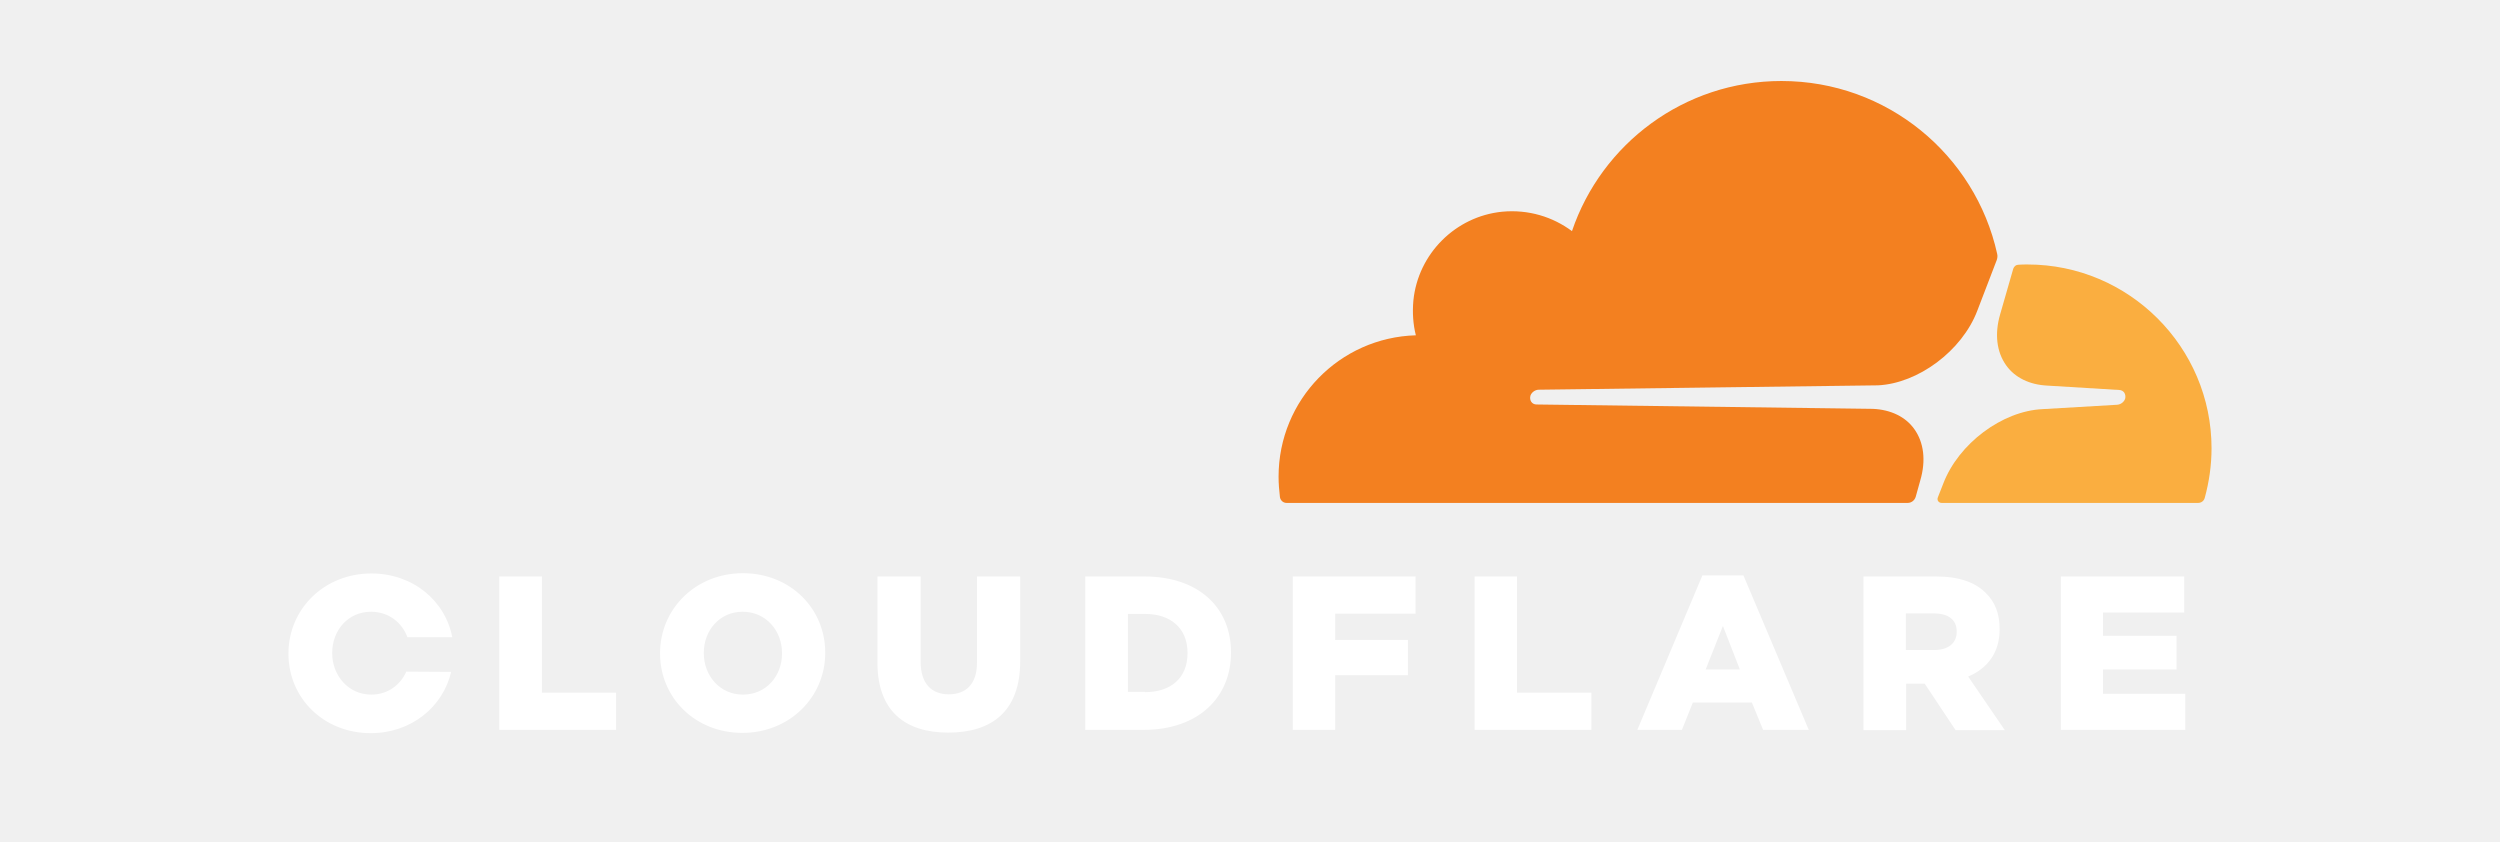
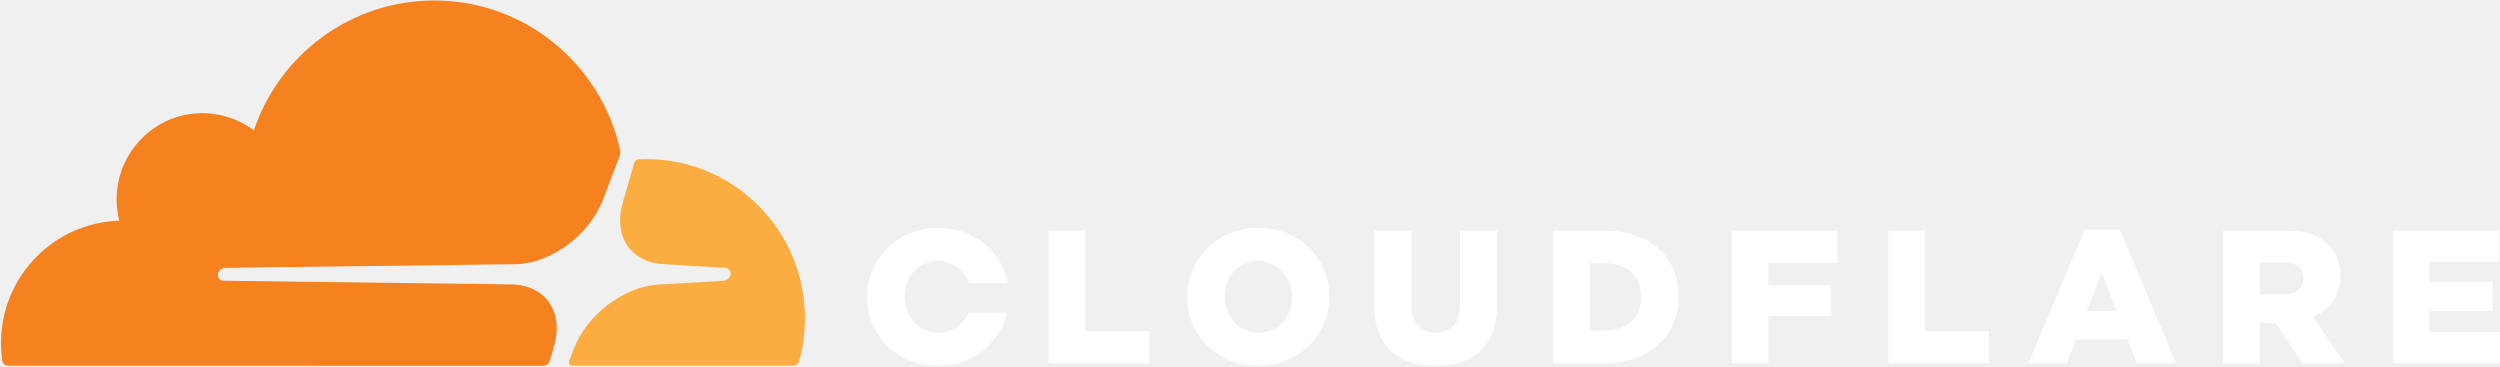
- <svg xmlns="http://www.w3.org/2000/svg" width="190" viewBox="-105.495 -29.625 914.29 307.75">
-   <g fill="none">
-     <path fill="#fff" d="M77.1 181.2h15.6v42.5h27.1v13.6H77.1zm58.8 28.2v-.2c0-16.1 13-29.2 30.3-29.2s30.1 12.9 30.1 29v.2c0 16.1-13 29.2-30.3 29.2s-30.1-12.9-30.1-29zm44.6 0v-.2c0-8.1-5.8-15.1-14.4-15.1-8.5 0-14.2 6.9-14.2 15v.2c0 8.1 5.8 15.1 14.3 15.1 8.6 0 14.3-6.9 14.3-15zm34.9 3.3v-31.5h15.8v31.2c0 8.1 4.1 11.9 10.3 11.9 6.2 0 10.3-3.7 10.3-11.5v-31.6h15.8v31.1c0 18.1-10.3 26-26.3 26-15.9 0-25.9-8-25.9-25.6zm76-31.5H313c20 0 31.7 11.5 31.7 27.7v.2c0 16.2-11.8 28.2-32 28.2h-21.3zm21.9 42.3c9.3 0 15.5-5.1 15.5-14.2v-.2c0-9-6.2-14.2-15.5-14.2H307v28.5h6.3zm54-42.3h44.9v13.6h-29.4v9.6h26.6v12.9h-26.6v20h-15.5zm66.5 0h15.5v42.5h27.2v13.6h-42.7zm83.3-.4h15l23.9 56.5h-16.7l-4.1-10h-21.6l-4 10h-16.3zm13.7 34.4l-6.2-15.9-6.3 15.9zm45.2-34h26.5c8.6 0 14.5 2.2 18.3 6.1 3.3 3.2 5 7.5 5 13.1v.2c0 8.6-4.6 14.3-11.5 17.2l13.4 19.6h-18l-11.3-17h-6.8v17H576zm25.8 26.9c5.3 0 8.3-2.6 8.3-6.6v-.2c0-4.4-3.2-6.6-8.4-6.6h-10.2v13.4zm46.4-26.9h45.1v13.2h-29.7v8.5h26.9v12.3h-26.9v8.9h30.1v13.2h-45.5zM43.1 216c-2.2 4.9-6.8 8.4-12.8 8.4-8.5 0-14.3-7.1-14.3-15.1v-.2c0-8.1 5.7-15 14.2-15 6.4 0 11.3 3.9 13.3 9.3h16.4c-2.6-13.4-14.4-23.3-29.6-23.3C13 180.1 0 193.2 0 209.3v.2c0 16.1 12.8 29 30.1 29 14.8 0 26.4-9.6 29.4-22.4z" />
-     <path d="M674.9 91.8L632 67.2l-7.4-3.2-175.5 1.2v89.1h225.8z" fill="none" />
-     <path fill="#F38020" d="M596.8 146c2.1-7.2 1.3-13.8-2.2-18.7-3.2-4.5-8.6-7.1-15.1-7.4l-123.1-1.6c-.8 0-1.5-.4-1.9-1-.4-.6-.5-1.4-.3-2.2.4-1.2 1.6-2.1 2.9-2.2l124.2-1.6c14.7-.7 30.7-12.6 36.3-27.2l7.1-18.5c.3-.8.4-1.6.2-2.4C616.9 27 584.6 0 546 0c-35.6 0-65.8 23-76.6 54.9-7-5.2-15.9-8-25.5-7.1-17.1 1.7-30.8 15.4-32.5 32.5-.4 4.4-.1 8.7.9 12.7-27.9.8-50.2 23.6-50.2 51.7 0 2.5.2 5 .5 7.5.2 1.2 1.2 2.1 2.4 2.1h227.2c1.3 0 2.5-.9 2.9-2.2z" />
-     <path fill="#FAAE40" d="M636 67.1c-1.1 0-2.3 0-3.4.1-.8 0-1.5.6-1.8 1.4L626 85.3c-2.1 7.2-1.3 13.8 2.2 18.7 3.2 4.5 8.6 7.1 15.1 7.4l26.2 1.6c.8 0 1.5.4 1.9 1 .4.6.5 1.5.3 2.2-.4 1.2-1.6 2.1-2.9 2.2l-27.3 1.6c-14.8.7-30.7 12.6-36.3 27.2l-2 5.1c-.4 1 .3 2 1.4 2h93.8c1.1 0 2.1-.7 2.4-1.8 1.6-5.8 2.5-11.9 2.5-18.2 0-37-30.2-67.2-67.3-67.2" />
+ <svg xmlns="http://www.w3.org/2000/svg" width="231.979" height="34.02" viewBox="0 2.97 231.979 34.02" fill="none">
+   <g clip-path="url(#clip0_1234_394)">
+     <path d="M51.027 36.435L51.405 35.105C51.864 33.532 51.693 32.067 50.928 31C50.226 30.014 49.056 29.436 47.634 29.363L20.727 29.02C20.547 29.011 20.394 28.929 20.304 28.794C20.214 28.658 20.187 28.477 20.25 28.305C20.34 28.043 20.601 27.835 20.871 27.826L48.021 27.483C51.243 27.338 54.726 24.707 55.95 21.506L57.497 17.436C57.542 17.328 57.56 17.21 57.56 17.093C57.56 17.029 57.551 16.966 57.542 16.903C55.797 8.955 48.732 3.014 40.3 3.014C32.525 3.014 25.919 8.059 23.553 15.067C22.023 13.919 20.07 13.304 17.964 13.512C14.229 13.883 11.233 16.903 10.864 20.655C10.765 21.632 10.846 22.563 11.071 23.45C4.978 23.631 0.092 28.649 0.092 34.807C0.092 35.368 0.137 35.91 0.209 36.453C0.245 36.715 0.47 36.905 0.731 36.905L50.397 36.914C50.406 36.914 50.406 36.914 50.415 36.914C50.694 36.905 50.946 36.715 51.027 36.435Z" fill="#F6821F" />
+     <path d="M59.99 17.736C59.739 17.736 59.495 17.745 59.244 17.754C59.199 17.754 59.163 17.763 59.127 17.782C59.001 17.827 58.893 17.935 58.857 18.071L57.795 21.742C57.336 23.316 57.507 24.78 58.272 25.847C58.974 26.833 60.144 27.412 61.565 27.484L67.298 27.828C67.469 27.837 67.613 27.918 67.703 28.054C67.802 28.189 67.82 28.37 67.766 28.542C67.676 28.804 67.415 29.012 67.145 29.021L61.187 29.365C57.957 29.519 54.465 32.141 53.241 35.342L52.809 36.472C52.728 36.68 52.881 36.897 53.088 36.906C53.097 36.906 53.097 36.906 53.106 36.906H73.615C73.858 36.906 74.074 36.743 74.146 36.508C74.506 35.233 74.695 33.895 74.695 32.503C74.695 24.355 68.108 17.736 59.99 17.736Z" fill="#FBAD41" />
+     <path d="M97.309 24.363H100.701V33.686H106.641V36.67H97.309V24.363Z" fill="white" />
+     <path d="M110.16 30.55V30.513C110.16 26.978 112.995 24.111 116.774 24.111C120.555 24.111 123.353 26.942 123.353 30.477V30.513C123.353 34.049 120.519 36.916 116.739 36.916C112.959 36.916 110.16 34.085 110.16 30.55ZM119.888 30.55V30.513C119.888 28.741 118.611 27.186 116.739 27.186C114.885 27.186 113.643 28.696 113.643 30.477V30.513C113.643 32.286 114.921 33.841 116.774 33.841C118.647 33.841 119.888 32.331 119.888 30.55Z" fill="white" />
+     <path d="M127.51 31.272V24.363H130.956V31.208C130.956 32.981 131.847 33.831 133.215 33.831C134.582 33.831 135.474 33.026 135.474 31.299V24.372H138.92V31.199C138.92 35.178 136.662 36.914 133.179 36.914C129.696 36.896 127.51 35.124 127.51 31.272Z" fill="white" />
+     <path d="M144.123 24.363H148.847C153.222 24.363 155.759 26.895 155.759 30.449V30.485C155.759 34.039 153.185 36.679 148.775 36.679H144.123V24.363ZM148.902 33.65C150.935 33.65 152.277 32.529 152.277 30.539V30.503C152.277 28.532 150.927 27.392 148.902 27.392H147.516V33.65H148.902Z" fill="white" />
+     <path d="M160.689 24.363H170.499V27.347H164.092V29.445H169.887V32.275H164.092V36.67H160.689V24.363Z" fill="white" />
+     <path d="M175.225 24.363H178.617V33.686H184.548V36.67H175.225V24.363Z" fill="white" />
+     <path d="M193.429 24.273H196.705L201.924 36.671H198.279L197.388 34.473H192.664L191.791 36.671H188.219L193.429 24.273ZM196.399 31.815L195.031 28.315L193.645 31.815H196.399Z" fill="white" />
+     <path d="M206.289 24.363H212.085C213.956 24.363 215.253 24.861 216.072 25.701C216.791 26.407 217.16 27.356 217.16 28.568V28.604C217.16 30.485 216.161 31.733 214.641 32.384L217.565 36.679H213.642L211.175 32.954H209.682V36.679H206.289V24.363ZM211.922 30.268C213.074 30.268 213.741 29.707 213.741 28.812V28.776C213.741 27.808 213.038 27.32 211.905 27.32H209.682V30.277H211.922V30.268Z" fill="white" />
+     <path d="M222.057 24.363H231.91V27.266H225.422V29.129H231.298V31.814H225.422V33.767H232V36.67H222.057V24.363Z" fill="white" />
+     <path d="M89.875 31.996C89.398 33.072 88.399 33.841 87.067 33.841C85.214 33.841 83.936 32.295 83.936 30.513V30.477C83.936 28.705 85.178 27.186 87.031 27.186C88.426 27.186 89.497 28.054 89.947 29.229H93.529C92.953 26.3 90.397 24.111 87.067 24.111C83.288 24.111 80.453 26.978 80.453 30.513V30.55C80.453 34.085 83.252 36.916 87.031 36.916C90.262 36.916 92.791 34.809 93.457 31.987H89.875V31.996Z" fill="white" />
  </g>
+   <defs>
+     <clipPath id="clip0_1234_394">
+       <rect width="231.908" height="35.929" fill="white" transform="translate(0.0917969 2)" />
+     </clipPath>
+   </defs>
</svg>
